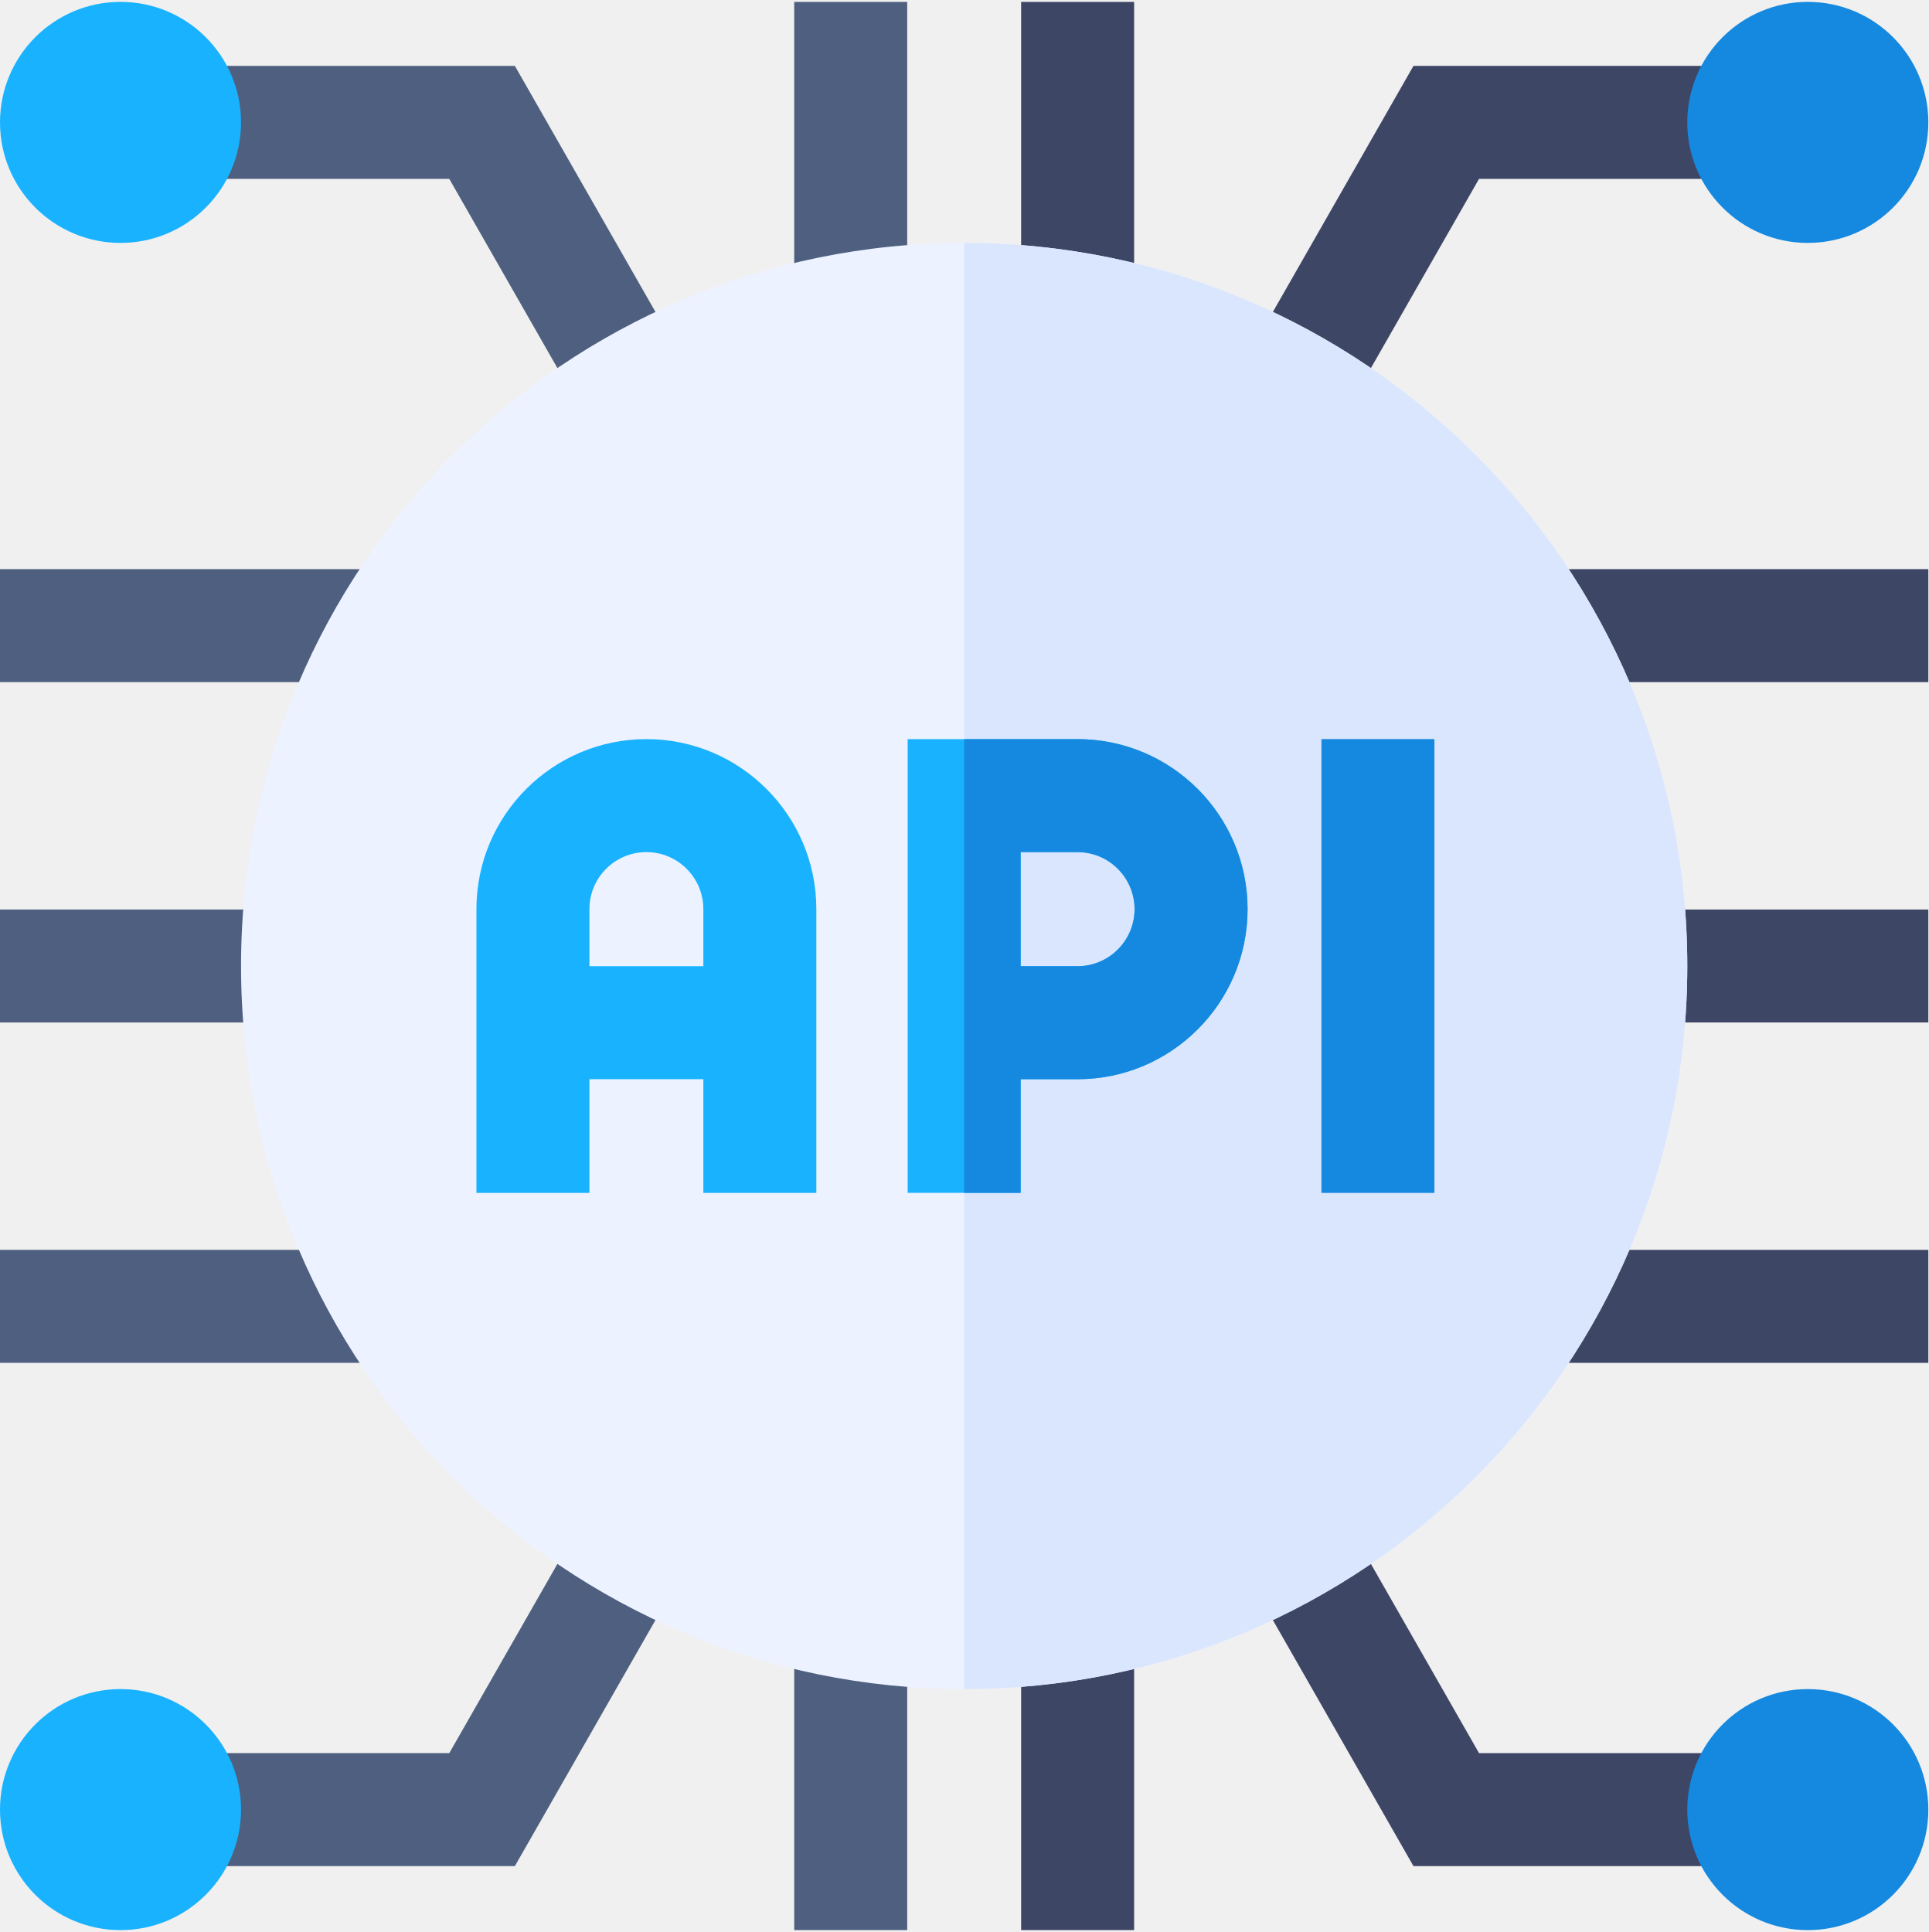
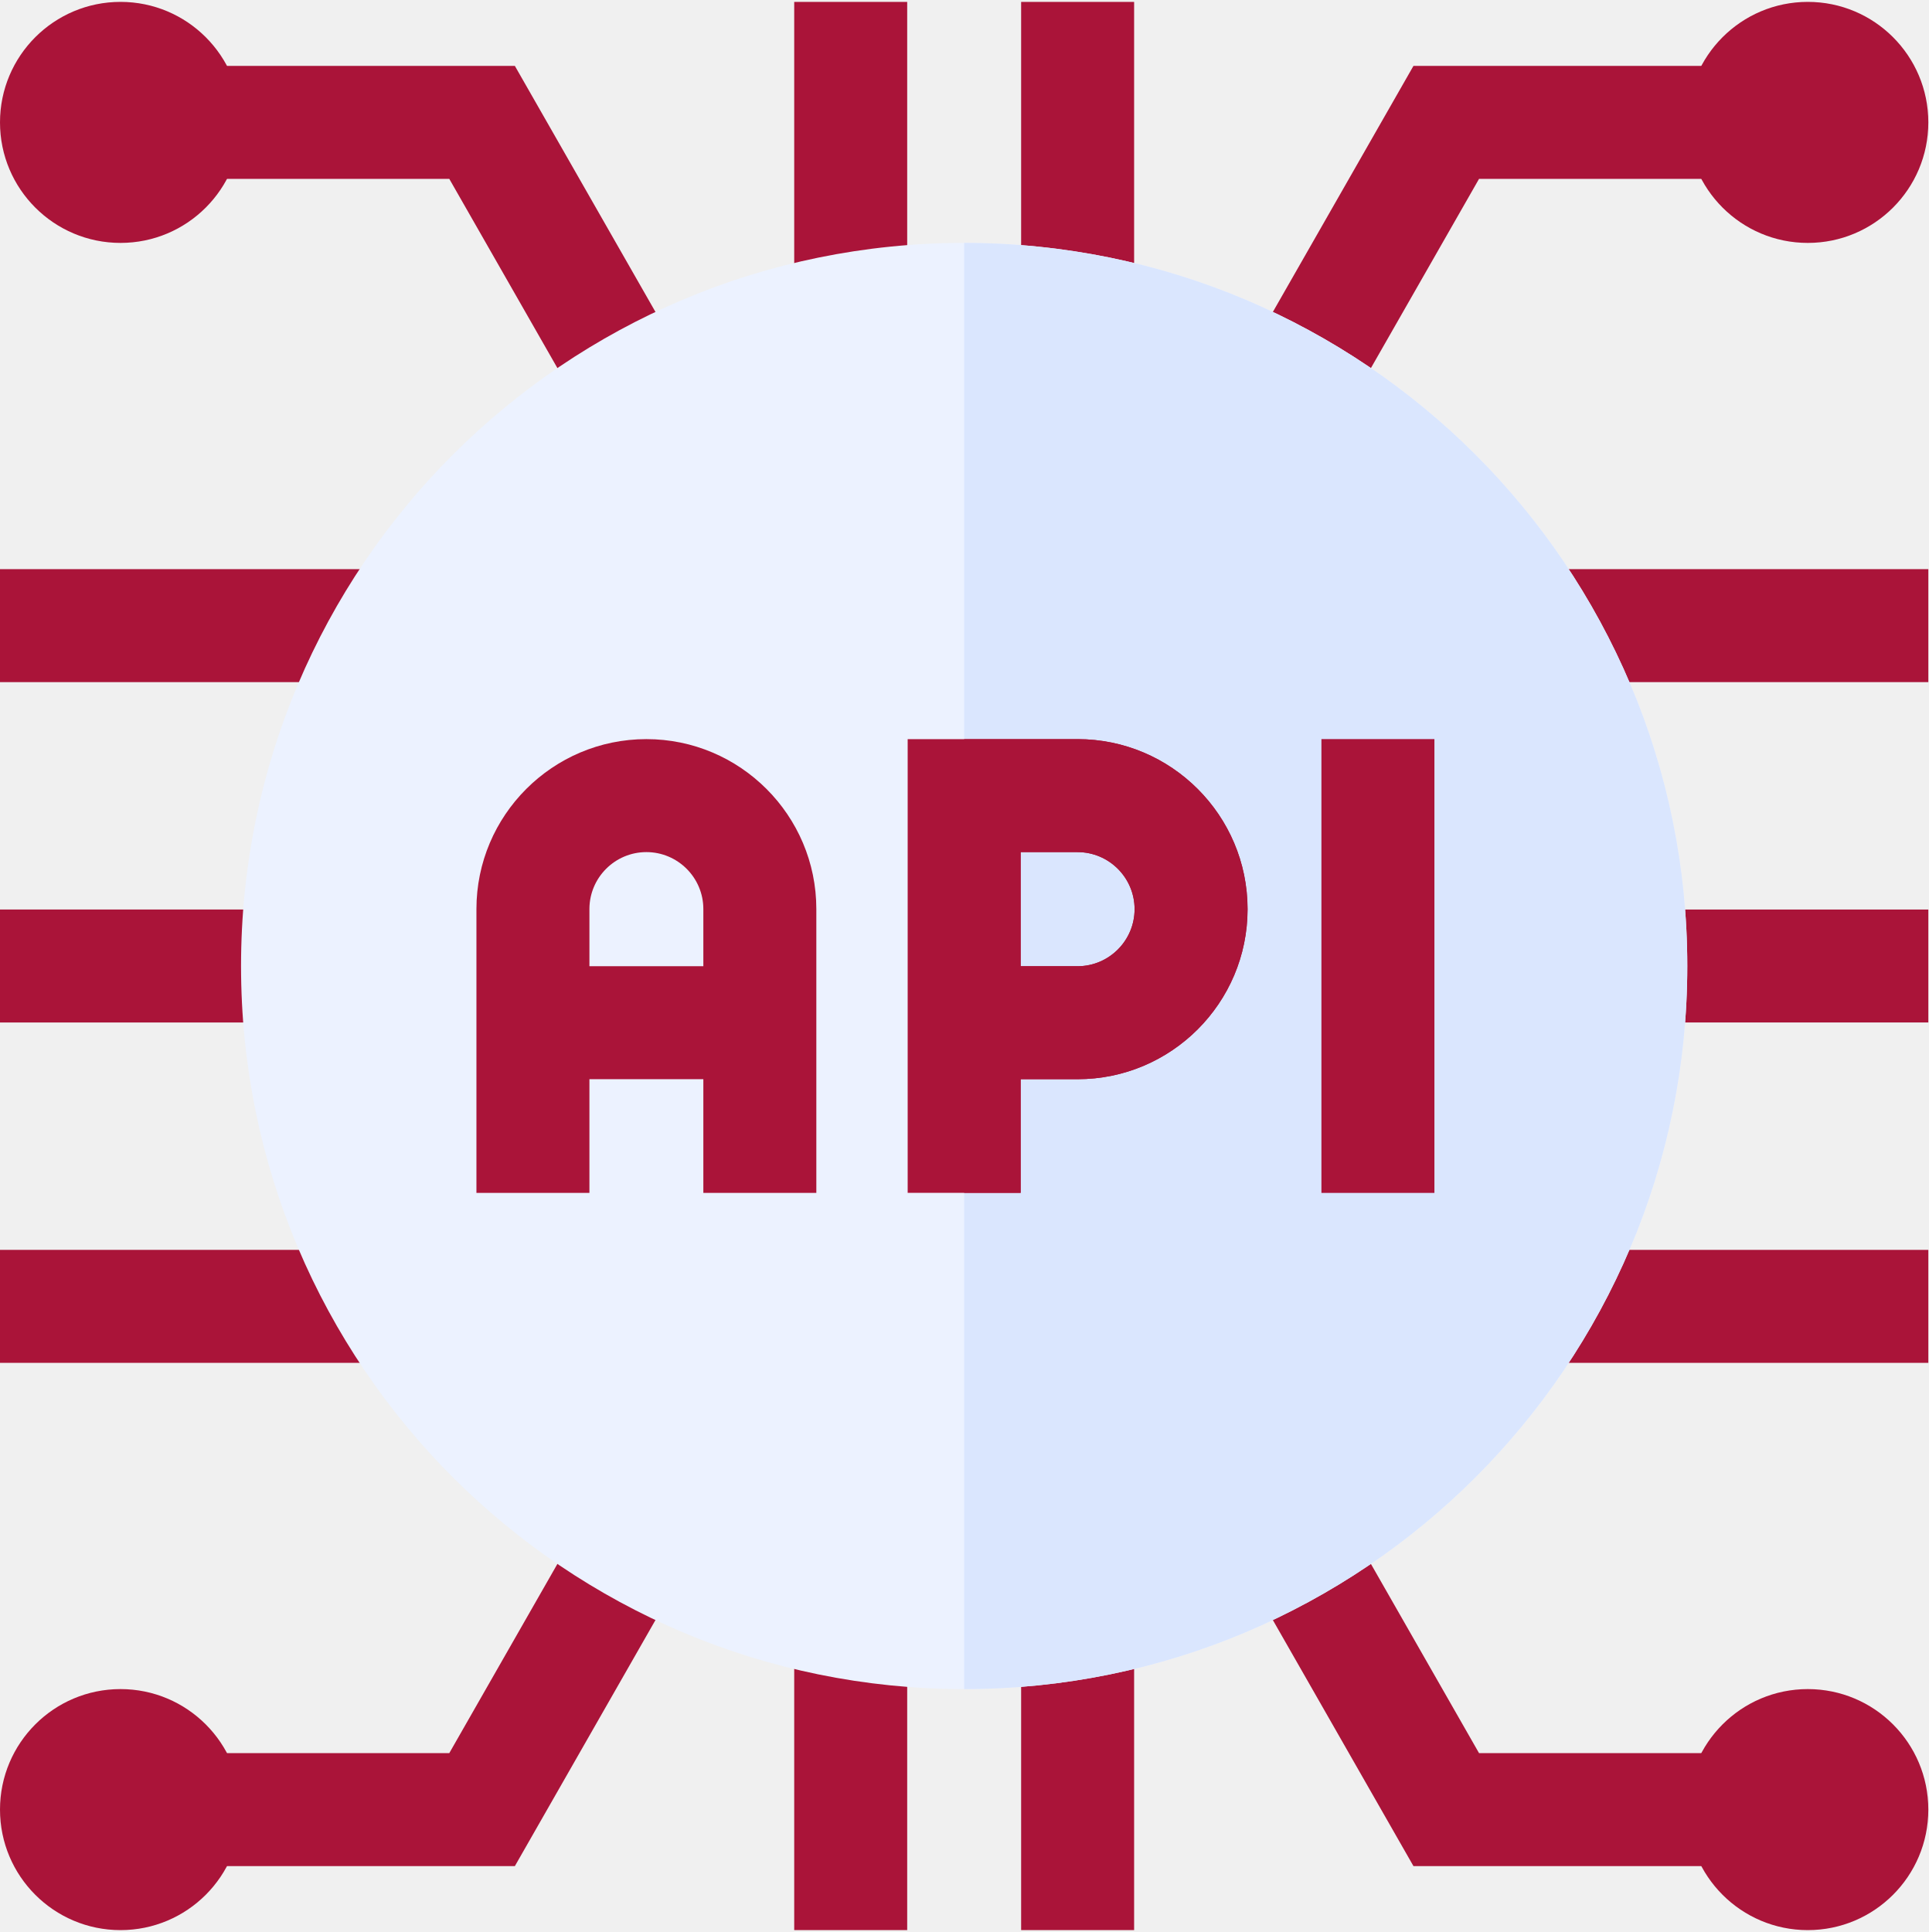
<svg xmlns="http://www.w3.org/2000/svg" width="512" height="513" viewBox="0 0 512 513" fill="none">
  <g clip-path="url(#clip0_2_214)">
-     <path d="M210.875 0.5H240.875V78.25H210.875V0.5Z" fill="#4E5F7F" />
-     <path d="M271.125 0.5H301.125V78.25H271.125V0.5Z" fill="#3E4665" />
-     <path d="M210.875 434.75H240.875V512.5H210.875V434.75Z" fill="#4E5F7F" />
-     <path d="M271.125 434.75H301.125V512.5H271.125V434.75Z" fill="#3E4665" />
-     <path d="M436.75 241.5H512V271.5H436.75V241.5Z" fill="#3E4665" />
-     <path d="M0 241.5H75.25V271.5H0V241.5Z" fill="#4E5F7F" />
-     <path d="M0 151.125H99.437V181.125H0V151.125Z" fill="#4E5F7F" />
-     <path d="M0 331.875H99.437V361.875H0V331.875Z" fill="#4E5F7F" />
-     <path d="M412.563 151.125H512V181.125H412.563V151.125Z" fill="#3E4665" />
-     <path d="M412.563 331.875H512V361.875H412.563V331.875Z" fill="#3E4665" />
-     <path d="M160.786 120.108L119.295 47.5H44.621V17.5H136.705L186.833 105.224L160.786 120.108Z" fill="#4E5F7F" />
-     <path d="M351.214 120.108L325.167 105.224L375.295 17.5H467.379V47.5H392.705L351.214 120.108Z" fill="#3E4665" />
-     <path d="M32 64.5C49.673 64.5 64 50.173 64 32.5C64 14.827 49.673 0.5 32 0.5C14.327 0.5 0 14.827 0 32.5C0 50.173 14.327 64.5 32 64.5Z" fill="#18B2FF" />
-     <path d="M136.705 495.5H44.621V465.5H119.295L160.786 392.892L186.833 407.776L136.705 495.5Z" fill="#4E5F7F" />
-     <path d="M467.379 495.5H375.295L325.167 407.776L351.214 392.892L392.705 465.5H467.379V495.5Z" fill="#3E4665" />
-     <path d="M480 64.5C497.673 64.5 512 50.173 512 32.5C512 14.827 497.673 0.5 480 0.5C462.327 0.5 448 14.827 448 32.5C448 50.173 462.327 64.5 480 64.5Z" fill="#1588DF" />
-     <path d="M32 512.5C49.673 512.5 64 498.173 64 480.5C64 462.827 49.673 448.5 32 448.5C14.327 448.5 0 462.827 0 480.5C0 498.173 14.327 512.5 32 512.5Z" fill="#18B2FF" />
+     <path d="M210.875 0.5H240.875V78.25H210.875V0.5Z" fill="#AA1439" />
+     <path d="M271.125 0.5H301.125V78.25H271.125V0.5Z" fill="#AA1439" />
+     <path d="M210.875 434.75H240.875V512.5H210.875V434.75Z" fill="#AA1439" />
+     <path d="M271.125 434.75H301.125V512.5H271.125V434.75Z" fill="#AA1439" />
+     <path d="M436.75 241.5H512V271.5H436.75V241.5Z" fill="#AA1439" />
+     <path d="M0 241.5H75.25V271.5H0V241.5Z" fill="#AA1439" />
+     <path d="M0 151.125H99.437V181.125H0V151.125Z" fill="#AA1439" />
+     <path d="M0 331.875H99.437V361.875H0V331.875Z" fill="#AA1439" />
+     <path d="M412.563 151.125H512V181.125H412.563V151.125Z" fill="#AA1439" />
+     <path d="M412.563 331.875H512V361.875H412.563V331.875Z" fill="#AA1439" />
+     <path d="M160.786 120.108L119.295 47.5H44.621V17.5H136.705L186.833 105.224L160.786 120.108Z" fill="#AA1439" />
+     <path d="M351.214 120.108L325.167 105.224L375.295 17.5H467.379V47.5H392.705L351.214 120.108Z" fill="#AA1439" />
+     <path d="M32 64.5C49.673 64.5 64 50.173 64 32.5C64 14.827 49.673 0.5 32 0.5C14.327 0.5 0 14.827 0 32.5C0 50.173 14.327 64.5 32 64.5Z" fill="#AA1439" />
+     <path d="M136.705 495.5H44.621V465.5H119.295L160.786 392.892L186.833 407.776L136.705 495.5Z" fill="#AA1439" />
+     <path d="M467.379 495.5H375.295L325.167 407.776L351.214 392.892L392.705 465.5H467.379V495.5Z" fill="#AA1439" />
+     <path d="M480 64.5C497.673 64.5 512 50.173 512 32.5C512 14.827 497.673 0.5 480 0.5C462.327 0.5 448 14.827 448 32.5C448 50.173 462.327 64.5 480 64.5Z" fill="#AA1439" />
+     <path d="M32 512.5C49.673 512.5 64 498.173 64 480.5C64 462.827 49.673 448.5 32 448.5C14.327 448.5 0 462.827 0 480.5C0 498.173 14.327 512.5 32 512.5Z" fill="#AA1439" />
    <path d="M256 448.5C362.039 448.5 448 362.539 448 256.5C448 150.461 362.039 64.5 256 64.5C149.961 64.5 64 150.461 64 256.5C64 362.539 149.961 448.5 256 448.5Z" fill="#ECF2FF" />
    <path d="M448 256.5C448 362.54 362.04 448.5 256 448.5V64.5C362.04 64.5 448 150.46 448 256.5Z" fill="#DAE6FE" />
-     <path d="M286.1 196.26H241V316.74H271V286.56H286.1C311 286.56 331.25 266.3 331.25 241.41C331.25 216.51 311 196.26 286.1 196.26ZM286.1 256.56H271V226.26H286.1C294.45 226.26 301.25 233.05 301.25 241.41C301.25 249.76 294.45 256.56 286.1 256.56Z" fill="#18B2FF" />
-     <path d="M286.1 196.26H256V316.74H271V286.56H286.1C311 286.56 331.25 266.3 331.25 241.41C331.25 216.51 311 196.26 286.1 196.26ZM286.1 256.56H271V226.26H286.1C294.45 226.26 301.25 233.05 301.25 241.41C301.25 249.76 294.45 256.56 286.1 256.56Z" fill="#1588DF" />
-     <path d="M171.625 196.257C146.743 196.257 126.5 216.5 126.5 241.382V316.743H156.5V286.556H186.75V316.749H216.75V241.381C216.75 216.5 196.507 196.257 171.625 196.257ZM156.5 256.557V241.382C156.5 233.042 163.285 226.257 171.625 226.257C179.965 226.257 186.75 233.042 186.75 241.382V256.557H156.5Z" fill="#18B2FF" />
-     <path d="M350.859 196.25H380.859V316.75H350.859V196.25Z" fill="#1588DF" />
-     <path d="M480 512.5C497.673 512.5 512 498.173 512 480.5C512 462.827 497.673 448.5 480 448.5C462.327 448.5 448 462.827 448 480.5C448 498.173 462.327 512.5 480 512.5Z" fill="#1588DF" />
+     <path d="M286.1 196.26H241V316.74H271V286.56H286.1C311 286.56 331.25 266.3 331.25 241.41C331.25 216.51 311 196.26 286.1 196.26ZM286.1 256.56H271V226.26H286.1C294.45 226.26 301.25 233.05 301.25 241.41C301.25 249.76 294.45 256.56 286.1 256.56Z" fill="#AA1439" />
+     <path d="M286.1 196.26H256V316.74H271V286.56H286.1C311 286.56 331.25 266.3 331.25 241.41C331.25 216.51 311 196.26 286.1 196.26ZM286.1 256.56H271V226.26H286.1C294.45 226.26 301.25 233.05 301.25 241.41C301.25 249.76 294.45 256.56 286.1 256.56Z" fill="#AA1439" />
+     <path d="M171.625 196.257C146.743 196.257 126.5 216.5 126.5 241.382V316.743H156.5V286.556H186.75V316.749H216.75V241.381C216.75 216.5 196.507 196.257 171.625 196.257ZM156.5 256.557V241.382C156.5 233.042 163.285 226.257 171.625 226.257C179.965 226.257 186.75 233.042 186.75 241.382V256.557H156.5Z" fill="#AA1439" />
+     <path d="M350.859 196.25H380.859V316.75H350.859V196.25Z" fill="#AA1439" />
+     <path d="M480 512.5C497.673 512.5 512 498.173 512 480.5C512 462.827 497.673 448.5 480 448.5C462.327 448.5 448 462.827 448 480.5C448 498.173 462.327 512.5 480 512.5Z" fill="#AA1439" />
  </g>
  <defs>
    <clipPath id="clip0_2_214">
      <rect width="512" height="512" fill="white" transform="translate(0 0.5)" />
    </clipPath>
  </defs>
</svg>
